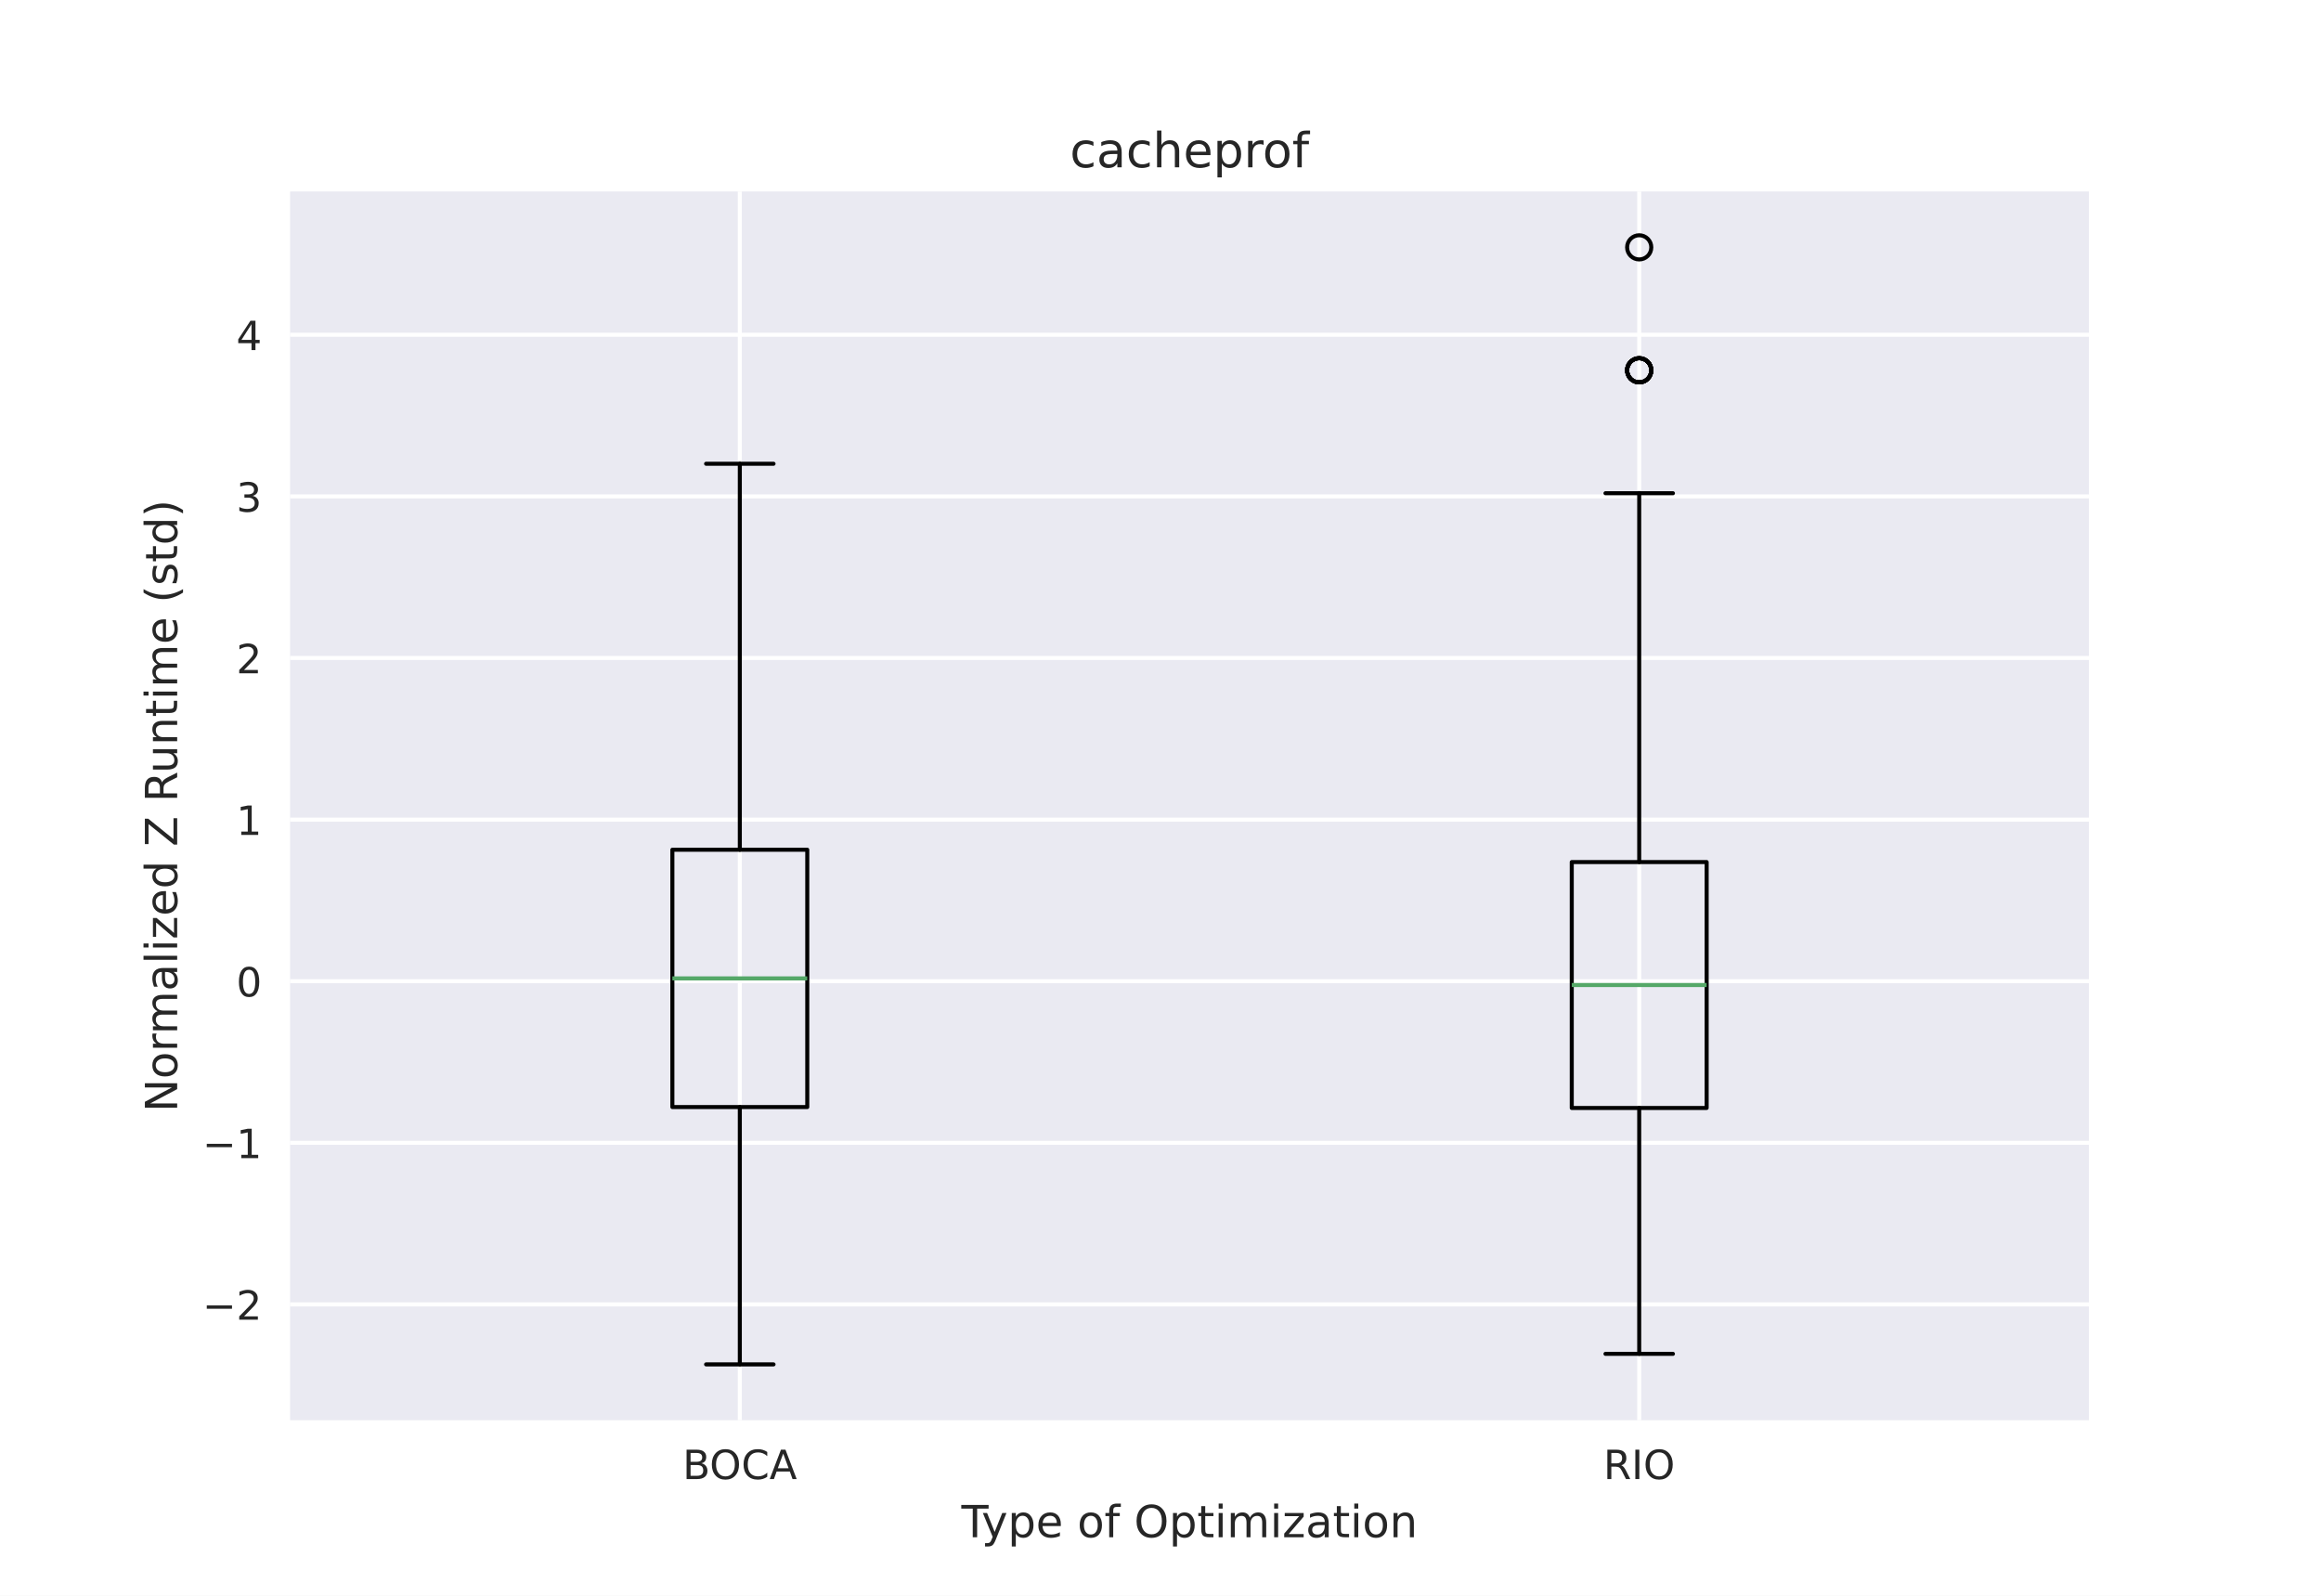
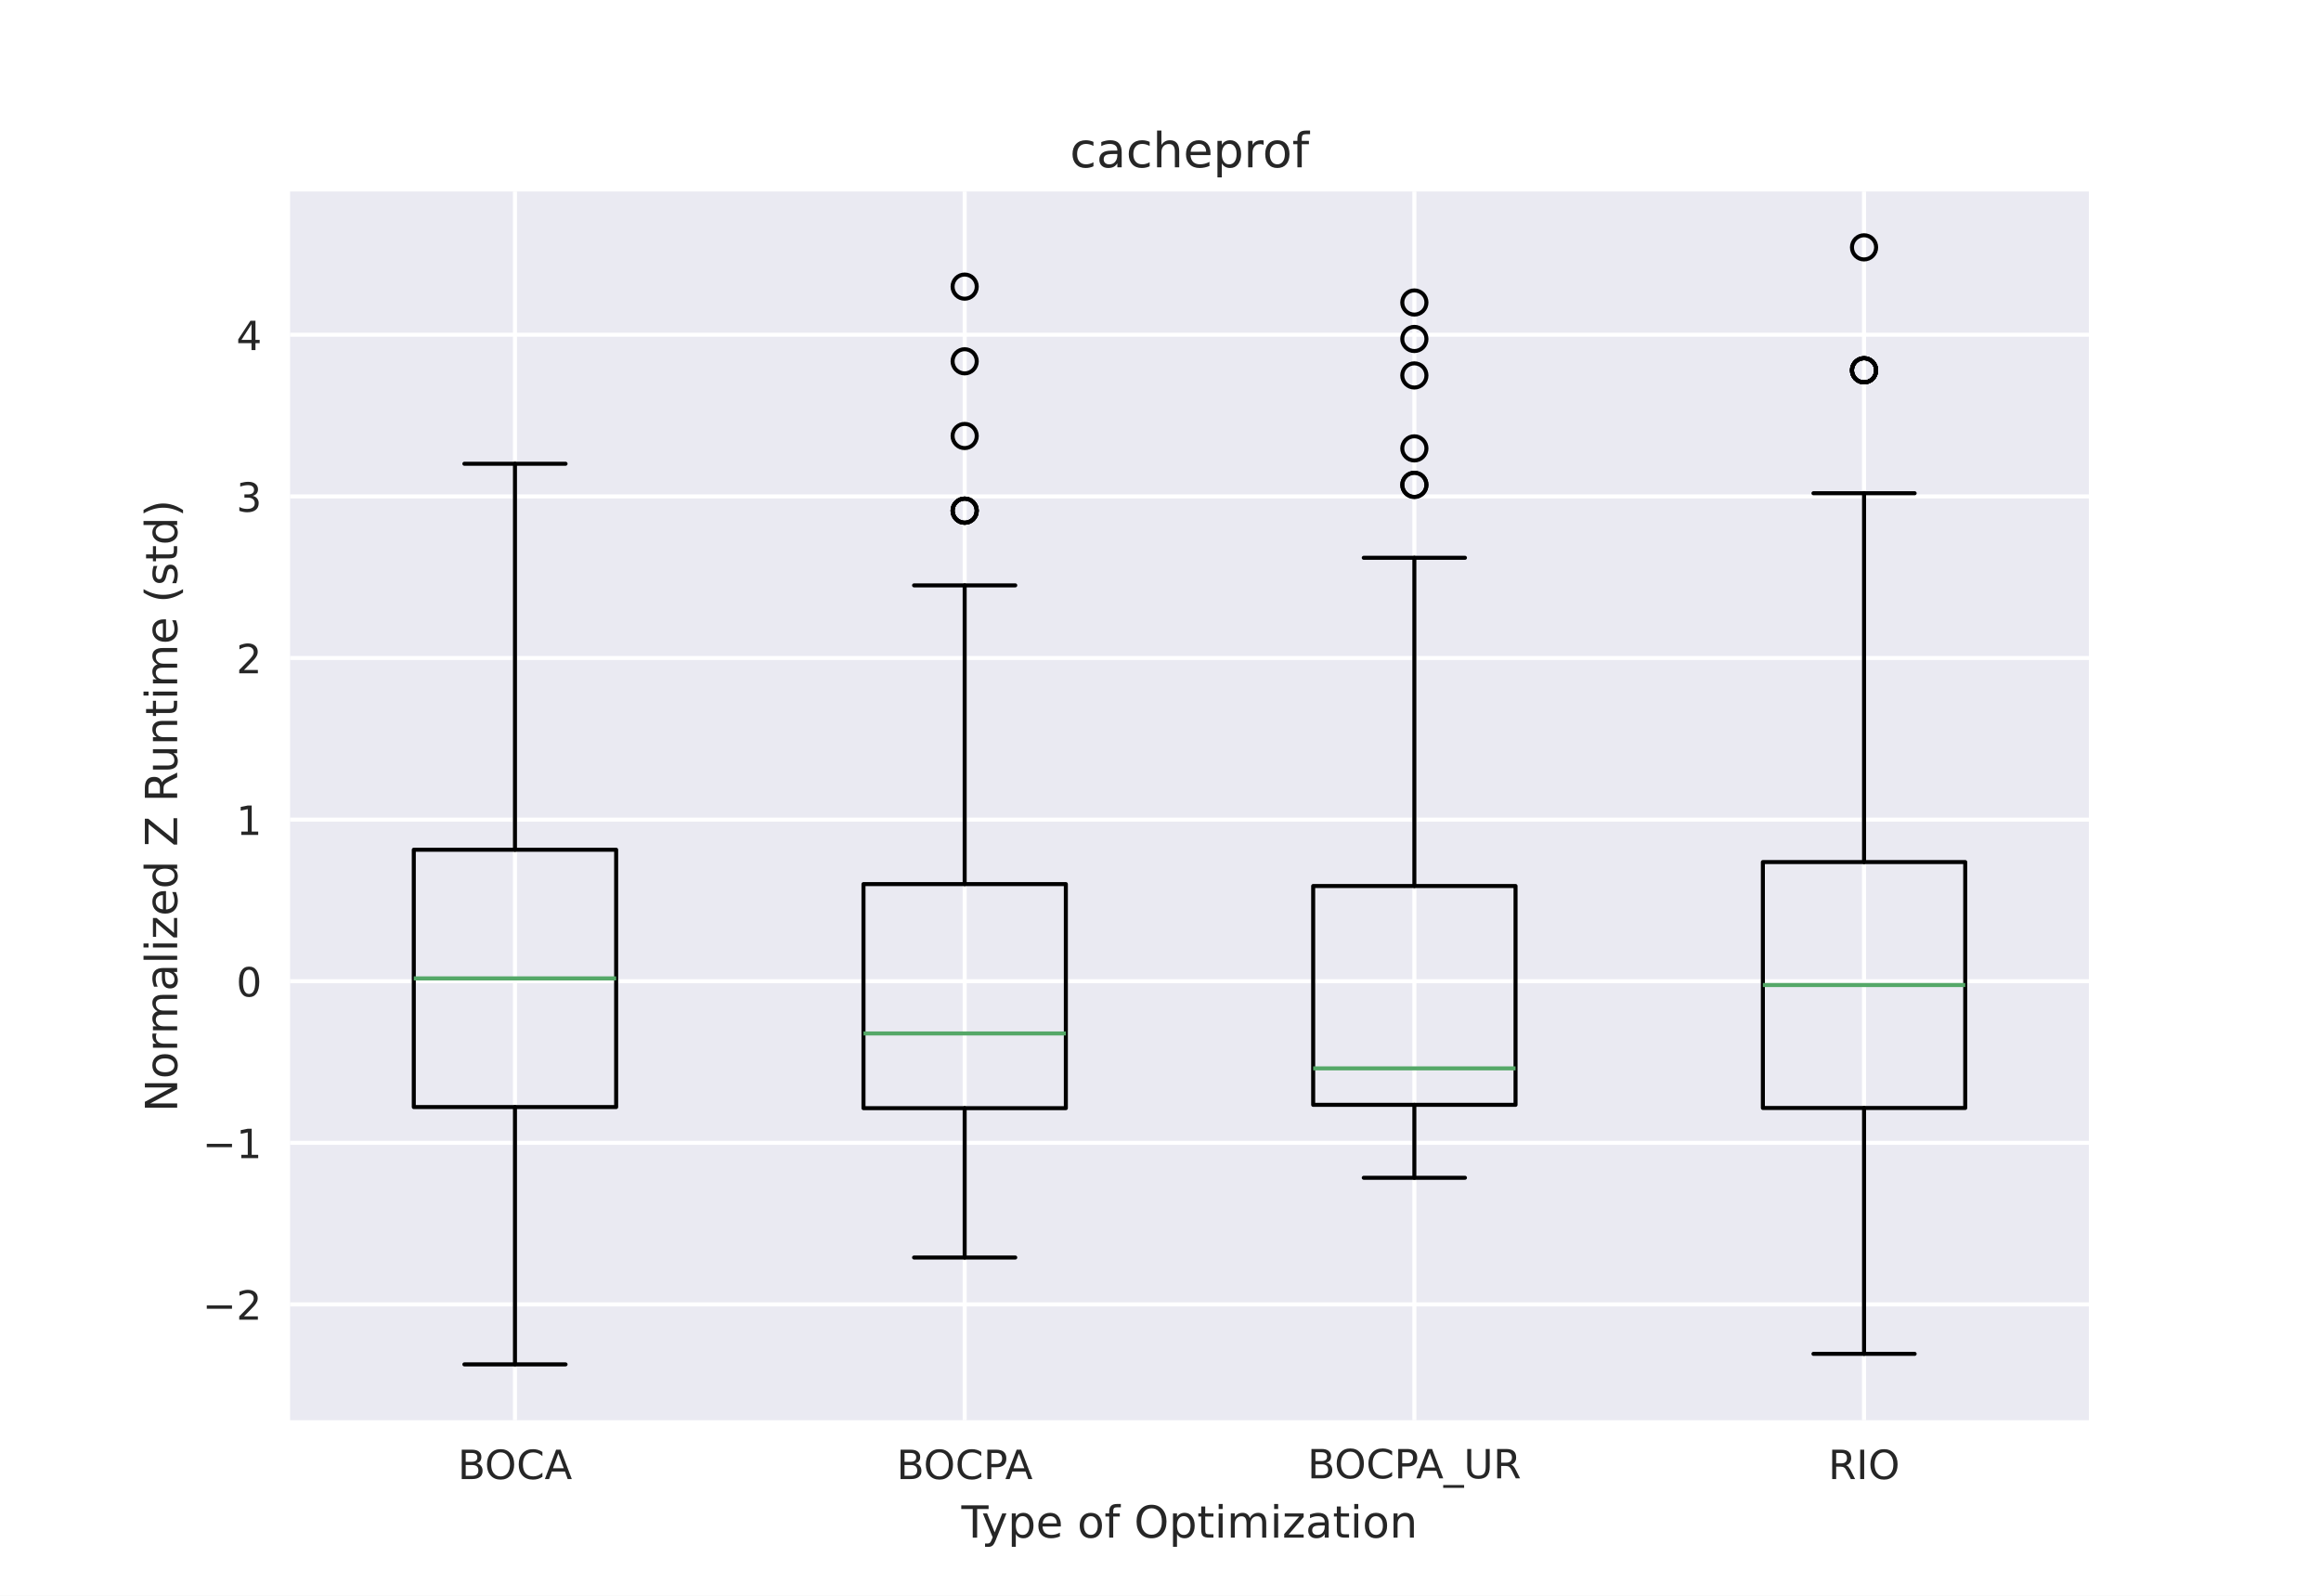
<svg xmlns="http://www.w3.org/2000/svg" xmlns:xlink="http://www.w3.org/1999/xlink" width="576pt" height="396pt" viewBox="0 0 576 396" version="1.1">
  <defs>
    <style type="text/css">*{stroke-linejoin: round; stroke-linecap: butt}</style>
  </defs>
  <g id="figure_1">
    <g id="patch_1">
      <path d="M 0 396  L 576 396  L 576 0  L 0 0  z " style="fill: #ffffff" />
    </g>
    <g id="axes_1">
      <g id="patch_2">
        <path d="M 72 352.44  L 518.4 352.44  L 518.4 47.52  L 72 47.52  z " style="fill: #eaeaf2" />
      </g>
      <g id="matplotlib.axis_1">
        <g id="xtick_1">
          <g id="line2d_1">
-             <path d="M 183.6 352.44  L 183.6 47.52  " clip-path="url(#pe7d8e0e461)" style="fill: none; stroke: #ffffff; stroke-linecap: round" />
+             <path d="M 127.8 352.44  L 127.8 47.52  " clip-path="url(#pd23dc59e5e)" style="fill: none; stroke: #ffffff; stroke-linecap: round" />
          </g>
          <g id="line2d_2" />
          <g id="text_1">
-             <g style="fill: #262626" transform="translate(169.4094 367.0384) scale(0.1 -0.1)">
+             <g style="fill: #262626" transform="translate(113.6094 367.0384) scale(0.1 -0.1)">
              <defs>
                <path id="DejaVuSans-42" d="M 1259 2228  L 1259 519  L 2272 519  Q 2781 519 3026 730  Q 3272 941 3272 1375  Q 3272 1813 3026 2020  Q 2781 2228 2272 2228  L 1259 2228  z M 1259 4147  L 1259 2741  L 2194 2741  Q 2656 2741 2882 2914  Q 3109 3088 3109 3444  Q 3109 3797 2882 3972  Q 2656 4147 2194 4147  L 1259 4147  z M 628 4666  L 2241 4666  Q 2963 4666 3353 4366  Q 3744 4066 3744 3513  Q 3744 3084 3544 2831  Q 3344 2578 2956 2516  Q 3422 2416 3680 2098  Q 3938 1781 3938 1306  Q 3938 681 3513 340  Q 3088 0 2303 0  L 628 0  L 628 4666  z " transform="scale(0.015625)" />
                <path id="DejaVuSans-4f" d="M 2522 4238  Q 1834 4238 1429 3725  Q 1025 3213 1025 2328  Q 1025 1447 1429 934  Q 1834 422 2522 422  Q 3209 422 3611 934  Q 4013 1447 4013 2328  Q 4013 3213 3611 3725  Q 3209 4238 2522 4238  z M 2522 4750  Q 3503 4750 4090 4092  Q 4678 3434 4678 2328  Q 4678 1225 4090 567  Q 3503 -91 2522 -91  Q 1538 -91 948 565  Q 359 1222 359 2328  Q 359 3434 948 4092  Q 1538 4750 2522 4750  z " transform="scale(0.015625)" />
                <path id="DejaVuSans-43" d="M 4122 4306  L 4122 3641  Q 3803 3938 3442 4084  Q 3081 4231 2675 4231  Q 1875 4231 1450 3742  Q 1025 3253 1025 2328  Q 1025 1406 1450 917  Q 1875 428 2675 428  Q 3081 428 3442 575  Q 3803 722 4122 1019  L 4122 359  Q 3791 134 3420 21  Q 3050 -91 2638 -91  Q 1578 -91 968 557  Q 359 1206 359 2328  Q 359 3453 968 4101  Q 1578 4750 2638 4750  Q 3056 4750 3426 4639  Q 3797 4528 4122 4306  z " transform="scale(0.015625)" />
                <path id="DejaVuSans-41" d="M 2188 4044  L 1331 1722  L 3047 1722  L 2188 4044  z M 1831 4666  L 2547 4666  L 4325 0  L 3669 0  L 3244 1197  L 1141 1197  L 716 0  L 50 0  L 1831 4666  z " transform="scale(0.015625)" />
              </defs>
              <use xlink:href="#DejaVuSans-42" />
              <use xlink:href="#DejaVuSans-4f" x="66.854" />
              <use xlink:href="#DejaVuSans-43" x="145.564" />
              <use xlink:href="#DejaVuSans-41" x="215.389" />
            </g>
          </g>
        </g>
        <g id="xtick_2">
          <g id="line2d_3">
-             <path d="M 406.8 352.44  L 406.8 47.52  " clip-path="url(#pe7d8e0e461)" style="fill: none; stroke: #ffffff; stroke-linecap: round" />
+             <path d="M 239.4 352.44  L 239.4 47.52  " clip-path="url(#pd23dc59e5e)" style="fill: none; stroke: #ffffff; stroke-linecap: round" />
          </g>
          <g id="line2d_4" />
          <g id="text_2">
-             <g style="fill: #262626" transform="translate(397.9148 367.0384) scale(0.1 -0.1)">
-               <defs>
+             <g style="fill: #262626" transform="translate(222.5133 367.0384) scale(0.1 -0.1)">
+               <defs>
+                 <path id="DejaVuSans-50" d="M 1259 4147  L 1259 2394  L 2053 2394  Q 2494 2394 2734 2622  Q 2975 2850 2975 3272  Q 2975 3691 2734 3919  Q 2494 4147 2053 4147  L 1259 4147  z M 628 4666  L 2053 4666  Q 2838 4666 3239 4311  Q 3641 3956 3641 3272  Q 3641 2581 3239 2228  Q 2838 1875 2053 1875  L 1259 1875  L 1259 0  L 628 0  L 628 4666  z " transform="scale(0.015625)" />
+               </defs>
+               <use xlink:href="#DejaVuSans-42" />
+               <use xlink:href="#DejaVuSans-4f" x="66.854" />
+               <use xlink:href="#DejaVuSans-43" x="145.564" />
+               <use xlink:href="#DejaVuSans-50" x="215.389" />
+               <use xlink:href="#DejaVuSans-41" x="269.316" />
+             </g>
+           </g>
+         </g>
+         <g id="xtick_3">
+           <g id="line2d_5">
+             <path d="M 351 352.44  L 351 47.52  " clip-path="url(#pd23dc59e5e)" style="fill: none; stroke: #ffffff; stroke-linecap: round" />
+           </g>
+           <g id="line2d_6" />
+           <g id="text_3">
+             <g style="fill: #262626" transform="translate(324.4797 366.8619) scale(0.1 -0.1)">
+               <defs>
+                 <path id="DejaVuSans-5f" d="M 3263 -1063  L 3263 -1509  L -63 -1509  L -63 -1063  L 3263 -1063  z " transform="scale(0.015625)" />
+                 <path id="DejaVuSans-55" d="M 556 4666  L 1191 4666  L 1191 1831  Q 1191 1081 1462 751  Q 1734 422 2344 422  Q 2950 422 3222 751  Q 3494 1081 3494 1831  L 3494 4666  L 4128 4666  L 4128 1753  Q 4128 841 3676 375  Q 3225 -91 2344 -91  Q 1459 -91 1007 375  Q 556 841 556 1753  L 556 4666  z " transform="scale(0.015625)" />
                <path id="DejaVuSans-52" d="M 2841 2188  Q 3044 2119 3236 1894  Q 3428 1669 3622 1275  L 4263 0  L 3584 0  L 2988 1197  Q 2756 1666 2539 1819  Q 2322 1972 1947 1972  L 1259 1972  L 1259 0  L 628 0  L 628 4666  L 2053 4666  Q 2853 4666 3247 4331  Q 3641 3997 3641 3322  Q 3641 2881 3436 2590  Q 3231 2300 2841 2188  z M 1259 4147  L 1259 2491  L 2053 2491  Q 2509 2491 2742 2702  Q 2975 2913 2975 3322  Q 2975 3731 2742 3939  Q 2509 4147 2053 4147  L 1259 4147  z " transform="scale(0.015625)" />
+               </defs>
+               <use xlink:href="#DejaVuSans-42" />
+               <use xlink:href="#DejaVuSans-4f" x="66.854" />
+               <use xlink:href="#DejaVuSans-43" x="145.564" />
+               <use xlink:href="#DejaVuSans-50" x="215.389" />
+               <use xlink:href="#DejaVuSans-41" x="269.316" />
+               <use xlink:href="#DejaVuSans-5f" x="337.725" />
+               <use xlink:href="#DejaVuSans-55" x="387.725" />
+               <use xlink:href="#DejaVuSans-52" x="460.918" />
+             </g>
+           </g>
+         </g>
+         <g id="xtick_4">
+           <g id="line2d_7">
+             <path d="M 462.6 352.44  L 462.6 47.52  " clip-path="url(#pd23dc59e5e)" style="fill: none; stroke: #ffffff; stroke-linecap: round" />
+           </g>
+           <g id="line2d_8" />
+           <g id="text_4">
+             <g style="fill: #262626" transform="translate(453.7148 367.0384) scale(0.1 -0.1)">
+               <defs>
                <path id="DejaVuSans-49" d="M 628 4666  L 1259 4666  L 1259 0  L 628 0  L 628 4666  z " transform="scale(0.015625)" />
              </defs>
              <use xlink:href="#DejaVuSans-52" />
              <use xlink:href="#DejaVuSans-49" x="69.482" />
              <use xlink:href="#DejaVuSans-4f" x="98.975" />
            </g>
          </g>
        </g>
-         <g id="text_3">
-           <g style="fill: #262626" transform="translate(238.5887 381.4764) scale(0.11 -0.11)">
+         <g id="text_5">
+           <g style="fill: #262626" transform="translate(238.5887 381.578) scale(0.11 -0.11)">
            <defs>
              <path id="DejaVuSans-54" d="M -19 4666  L 3928 4666  L 3928 4134  L 2272 4134  L 2272 0  L 1638 0  L 1638 4134  L -19 4134  L -19 4666  z " transform="scale(0.015625)" />
              <path id="DejaVuSans-79" d="M 2059 -325  Q 1816 -950 1584 -1140  Q 1353 -1331 966 -1331  L 506 -1331  L 506 -850  L 844 -850  Q 1081 -850 1212 -737  Q 1344 -625 1503 -206  L 1606 56  L 191 3500  L 800 3500  L 1894 763  L 2988 3500  L 3597 3500  L 2059 -325  z " transform="scale(0.015625)" />
              <path id="DejaVuSans-70" d="M 1159 525  L 1159 -1331  L 581 -1331  L 581 3500  L 1159 3500  L 1159 2969  Q 1341 3281 1617 3432  Q 1894 3584 2278 3584  Q 2916 3584 3314 3078  Q 3713 2572 3713 1747  Q 3713 922 3314 415  Q 2916 -91 2278 -91  Q 1894 -91 1617 61  Q 1341 213 1159 525  z M 3116 1747  Q 3116 2381 2855 2742  Q 2594 3103 2138 3103  Q 1681 3103 1420 2742  Q 1159 2381 1159 1747  Q 1159 1113 1420 752  Q 1681 391 2138 391  Q 2594 391 2855 752  Q 3116 1113 3116 1747  z " transform="scale(0.015625)" />
              <path id="DejaVuSans-65" d="M 3597 1894  L 3597 1613  L 953 1613  Q 991 1019 1311 708  Q 1631 397 2203 397  Q 2534 397 2845 478  Q 3156 559 3463 722  L 3463 178  Q 3153 47 2828 -22  Q 2503 -91 2169 -91  Q 1331 -91 842 396  Q 353 884 353 1716  Q 353 2575 817 3079  Q 1281 3584 2069 3584  Q 2775 3584 3186 3129  Q 3597 2675 3597 1894  z M 3022 2063  Q 3016 2534 2758 2815  Q 2500 3097 2075 3097  Q 1594 3097 1305 2825  Q 1016 2553 972 2059  L 3022 2063  z " transform="scale(0.015625)" />
              <path id="DejaVuSans-20" transform="scale(0.015625)" />
              <path id="DejaVuSans-6f" d="M 1959 3097  Q 1497 3097 1228 2736  Q 959 2375 959 1747  Q 959 1119 1226 758  Q 1494 397 1959 397  Q 2419 397 2687 759  Q 2956 1122 2956 1747  Q 2956 2369 2687 2733  Q 2419 3097 1959 3097  z M 1959 3584  Q 2709 3584 3137 3096  Q 3566 2609 3566 1747  Q 3566 888 3137 398  Q 2709 -91 1959 -91  Q 1206 -91 779 398  Q 353 888 353 1747  Q 353 2609 779 3096  Q 1206 3584 1959 3584  z " transform="scale(0.015625)" />
              <path id="DejaVuSans-66" d="M 2375 4863  L 2375 4384  L 1825 4384  Q 1516 4384 1395 4259  Q 1275 4134 1275 3809  L 1275 3500  L 2222 3500  L 2222 3053  L 1275 3053  L 1275 0  L 697 0  L 697 3053  L 147 3053  L 147 3500  L 697 3500  L 697 3744  Q 697 4328 969 4595  Q 1241 4863 1831 4863  L 2375 4863  z " transform="scale(0.015625)" />
              <path id="DejaVuSans-74" d="M 1172 4494  L 1172 3500  L 2356 3500  L 2356 3053  L 1172 3053  L 1172 1153  Q 1172 725 1289 603  Q 1406 481 1766 481  L 2356 481  L 2356 0  L 1766 0  Q 1100 0 847 248  Q 594 497 594 1153  L 594 3053  L 172 3053  L 172 3500  L 594 3500  L 594 4494  L 1172 4494  z " transform="scale(0.015625)" />
              <path id="DejaVuSans-69" d="M 603 3500  L 1178 3500  L 1178 0  L 603 0  L 603 3500  z M 603 4863  L 1178 4863  L 1178 4134  L 603 4134  L 603 4863  z " transform="scale(0.015625)" />
              <path id="DejaVuSans-6d" d="M 3328 2828  Q 3544 3216 3844 3400  Q 4144 3584 4550 3584  Q 5097 3584 5394 3201  Q 5691 2819 5691 2113  L 5691 0  L 5113 0  L 5113 2094  Q 5113 2597 4934 2840  Q 4756 3084 4391 3084  Q 3944 3084 3684 2787  Q 3425 2491 3425 1978  L 3425 0  L 2847 0  L 2847 2094  Q 2847 2600 2669 2842  Q 2491 3084 2119 3084  Q 1678 3084 1418 2786  Q 1159 2488 1159 1978  L 1159 0  L 581 0  L 581 3500  L 1159 3500  L 1159 2956  Q 1356 3278 1631 3431  Q 1906 3584 2284 3584  Q 2666 3584 2933 3390  Q 3200 3197 3328 2828  z " transform="scale(0.015625)" />
              <path id="DejaVuSans-7a" d="M 353 3500  L 3084 3500  L 3084 2975  L 922 459  L 3084 459  L 3084 0  L 275 0  L 275 525  L 2438 3041  L 353 3041  L 353 3500  z " transform="scale(0.015625)" />
              <path id="DejaVuSans-61" d="M 2194 1759  Q 1497 1759 1228 1600  Q 959 1441 959 1056  Q 959 750 1161 570  Q 1363 391 1709 391  Q 2188 391 2477 730  Q 2766 1069 2766 1631  L 2766 1759  L 2194 1759  z M 3341 1997  L 3341 0  L 2766 0  L 2766 531  Q 2569 213 2275 61  Q 1981 -91 1556 -91  Q 1019 -91 701 211  Q 384 513 384 1019  Q 384 1609 779 1909  Q 1175 2209 1959 2209  L 2766 2209  L 2766 2266  Q 2766 2663 2505 2880  Q 2244 3097 1772 3097  Q 1472 3097 1187 3025  Q 903 2953 641 2809  L 641 3341  Q 956 3463 1253 3523  Q 1550 3584 1831 3584  Q 2591 3584 2966 3190  Q 3341 2797 3341 1997  z " transform="scale(0.015625)" />
              <path id="DejaVuSans-6e" d="M 3513 2113  L 3513 0  L 2938 0  L 2938 2094  Q 2938 2591 2744 2837  Q 2550 3084 2163 3084  Q 1697 3084 1428 2787  Q 1159 2491 1159 1978  L 1159 0  L 581 0  L 581 3500  L 1159 3500  L 1159 2956  Q 1366 3272 1645 3428  Q 1925 3584 2291 3584  Q 2894 3584 3203 3211  Q 3513 2838 3513 2113  z " transform="scale(0.015625)" />
            </defs>
            <use xlink:href="#DejaVuSans-54" />
            <use xlink:href="#DejaVuSans-79" x="45.459" />
            <use xlink:href="#DejaVuSans-70" x="104.639" />
            <use xlink:href="#DejaVuSans-65" x="168.115" />
            <use xlink:href="#DejaVuSans-20" x="229.639" />
            <use xlink:href="#DejaVuSans-6f" x="261.426" />
            <use xlink:href="#DejaVuSans-66" x="322.607" />
            <use xlink:href="#DejaVuSans-20" x="357.812" />
            <use xlink:href="#DejaVuSans-4f" x="389.6" />
            <use xlink:href="#DejaVuSans-70" x="468.311" />
            <use xlink:href="#DejaVuSans-74" x="531.787" />
            <use xlink:href="#DejaVuSans-69" x="570.996" />
            <use xlink:href="#DejaVuSans-6d" x="598.779" />
            <use xlink:href="#DejaVuSans-69" x="696.191" />
            <use xlink:href="#DejaVuSans-7a" x="723.975" />
            <use xlink:href="#DejaVuSans-61" x="776.465" />
            <use xlink:href="#DejaVuSans-74" x="837.744" />
            <use xlink:href="#DejaVuSans-69" x="876.953" />
            <use xlink:href="#DejaVuSans-6f" x="904.736" />
            <use xlink:href="#DejaVuSans-6e" x="965.918" />
          </g>
        </g>
      </g>
      <g id="matplotlib.axis_2">
        <g id="ytick_1">
-           <g id="line2d_5">
-             <path d="M 72 323.698  L 518.4 323.698  " clip-path="url(#pe7d8e0e461)" style="fill: none; stroke: #ffffff; stroke-linecap: round" />
-           </g>
-           <g id="line2d_6" />
-           <g id="text_4">
+           <g id="line2d_9">
+             <path d="M 72 323.698  L 518.4 323.698  " clip-path="url(#pd23dc59e5e)" style="fill: none; stroke: #ffffff; stroke-linecap: round" />
+           </g>
+           <g id="line2d_10" />
+           <g id="text_6">
            <g style="fill: #262626" transform="translate(50.25781 327.4974) scale(0.1 -0.1)">
              <defs>
                <path id="DejaVuSans-2212" d="M 678 2272  L 4684 2272  L 4684 1741  L 678 1741  L 678 2272  z " transform="scale(0.015625)" />
                <path id="DejaVuSans-32" d="M 1228 531  L 3431 531  L 3431 0  L 469 0  L 469 531  Q 828 903 1448 1529  Q 2069 2156 2228 2338  Q 2531 2678 2651 2914  Q 2772 3150 2772 3378  Q 2772 3750 2511 3984  Q 2250 4219 1831 4219  Q 1534 4219 1204 4116  Q 875 4013 500 3803  L 500 4441  Q 881 4594 1212 4672  Q 1544 4750 1819 4750  Q 2544 4750 2975 4387  Q 3406 4025 3406 3419  Q 3406 3131 3298 2873  Q 3191 2616 2906 2266  Q 2828 2175 2409 1742  Q 1991 1309 1228 531  z " transform="scale(0.015625)" />
              </defs>
              <use xlink:href="#DejaVuSans-2212" />
              <use xlink:href="#DejaVuSans-32" x="83.789" />
            </g>
          </g>
        </g>
        <g id="ytick_2">
-           <g id="line2d_7">
-             <path d="M 72 283.595  L 518.4 283.595  " clip-path="url(#pe7d8e0e461)" style="fill: none; stroke: #ffffff; stroke-linecap: round" />
-           </g>
-           <g id="line2d_8" />
-           <g id="text_5">
+           <g id="line2d_11">
+             <path d="M 72 283.595  L 518.4 283.595  " clip-path="url(#pd23dc59e5e)" style="fill: none; stroke: #ffffff; stroke-linecap: round" />
+           </g>
+           <g id="line2d_12" />
+           <g id="text_7">
            <g style="fill: #262626" transform="translate(50.25781 287.3942) scale(0.1 -0.1)">
              <defs>
                <path id="DejaVuSans-31" d="M 794 531  L 1825 531  L 1825 4091  L 703 3866  L 703 4441  L 1819 4666  L 2450 4666  L 2450 531  L 3481 531  L 3481 0  L 794 0  L 794 531  z " transform="scale(0.015625)" />
              </defs>
              <use xlink:href="#DejaVuSans-2212" />
              <use xlink:href="#DejaVuSans-31" x="83.789" />
            </g>
          </g>
        </g>
        <g id="ytick_3">
-           <g id="line2d_9">
-             <path d="M 72 243.492  L 518.4 243.492  " clip-path="url(#pe7d8e0e461)" style="fill: none; stroke: #ffffff; stroke-linecap: round" />
-           </g>
-           <g id="line2d_10" />
-           <g id="text_6">
+           <g id="line2d_13">
+             <path d="M 72 243.492  L 518.4 243.492  " clip-path="url(#pd23dc59e5e)" style="fill: none; stroke: #ffffff; stroke-linecap: round" />
+           </g>
+           <g id="line2d_14" />
+           <g id="text_8">
            <g style="fill: #262626" transform="translate(58.6375 247.291) scale(0.1 -0.1)">
              <defs>
                <path id="DejaVuSans-30" d="M 2034 4250  Q 1547 4250 1301 3770  Q 1056 3291 1056 2328  Q 1056 1369 1301 889  Q 1547 409 2034 409  Q 2525 409 2770 889  Q 3016 1369 3016 2328  Q 3016 3291 2770 3770  Q 2525 4250 2034 4250  z M 2034 4750  Q 2819 4750 3233 4129  Q 3647 3509 3647 2328  Q 3647 1150 3233 529  Q 2819 -91 2034 -91  Q 1250 -91 836 529  Q 422 1150 422 2328  Q 422 3509 836 4129  Q 1250 4750 2034 4750  z " transform="scale(0.015625)" />
              </defs>
              <use xlink:href="#DejaVuSans-30" />
            </g>
          </g>
        </g>
        <g id="ytick_4">
-           <g id="line2d_11">
-             <path d="M 72 203.389  L 518.4 203.389  " clip-path="url(#pe7d8e0e461)" style="fill: none; stroke: #ffffff; stroke-linecap: round" />
-           </g>
-           <g id="line2d_12" />
-           <g id="text_7">
+           <g id="line2d_15">
+             <path d="M 72 203.389  L 518.4 203.389  " clip-path="url(#pd23dc59e5e)" style="fill: none; stroke: #ffffff; stroke-linecap: round" />
+           </g>
+           <g id="line2d_16" />
+           <g id="text_9">
            <g style="fill: #262626" transform="translate(58.6375 207.1878) scale(0.1 -0.1)">
              <use xlink:href="#DejaVuSans-31" />
            </g>
          </g>
        </g>
        <g id="ytick_5">
-           <g id="line2d_13">
-             <path d="M 72 163.285  L 518.4 163.285  " clip-path="url(#pe7d8e0e461)" style="fill: none; stroke: #ffffff; stroke-linecap: round" />
-           </g>
-           <g id="line2d_14" />
-           <g id="text_8">
+           <g id="line2d_17">
+             <path d="M 72 163.285  L 518.4 163.285  " clip-path="url(#pd23dc59e5e)" style="fill: none; stroke: #ffffff; stroke-linecap: round" />
+           </g>
+           <g id="line2d_18" />
+           <g id="text_10">
            <g style="fill: #262626" transform="translate(58.6375 167.0846) scale(0.1 -0.1)">
              <use xlink:href="#DejaVuSans-32" />
            </g>
          </g>
        </g>
        <g id="ytick_6">
-           <g id="line2d_15">
-             <path d="M 72 123.182  L 518.4 123.182  " clip-path="url(#pe7d8e0e461)" style="fill: none; stroke: #ffffff; stroke-linecap: round" />
-           </g>
-           <g id="line2d_16" />
-           <g id="text_9">
+           <g id="line2d_19">
+             <path d="M 72 123.182  L 518.4 123.182  " clip-path="url(#pd23dc59e5e)" style="fill: none; stroke: #ffffff; stroke-linecap: round" />
+           </g>
+           <g id="line2d_20" />
+           <g id="text_11">
            <g style="fill: #262626" transform="translate(58.6375 126.9814) scale(0.1 -0.1)">
              <defs>
                <path id="DejaVuSans-33" d="M 2597 2516  Q 3050 2419 3304 2112  Q 3559 1806 3559 1356  Q 3559 666 3084 287  Q 2609 -91 1734 -91  Q 1441 -91 1130 -33  Q 819 25 488 141  L 488 750  Q 750 597 1062 519  Q 1375 441 1716 441  Q 2309 441 2620 675  Q 2931 909 2931 1356  Q 2931 1769 2642 2001  Q 2353 2234 1838 2234  L 1294 2234  L 1294 2753  L 1863 2753  Q 2328 2753 2575 2939  Q 2822 3125 2822 3475  Q 2822 3834 2567 4026  Q 2313 4219 1838 4219  Q 1578 4219 1281 4162  Q 984 4106 628 3988  L 628 4550  Q 988 4650 1302 4700  Q 1616 4750 1894 4750  Q 2613 4750 3031 4423  Q 3450 4097 3450 3541  Q 3450 3153 3228 2886  Q 3006 2619 2597 2516  z " transform="scale(0.015625)" />
              </defs>
              <use xlink:href="#DejaVuSans-33" />
            </g>
          </g>
        </g>
        <g id="ytick_7">
-           <g id="line2d_17">
-             <path d="M 72 83.079  L 518.4 83.079  " clip-path="url(#pe7d8e0e461)" style="fill: none; stroke: #ffffff; stroke-linecap: round" />
-           </g>
-           <g id="line2d_18" />
-           <g id="text_10">
+           <g id="line2d_21">
+             <path d="M 72 83.079  L 518.4 83.079  " clip-path="url(#pd23dc59e5e)" style="fill: none; stroke: #ffffff; stroke-linecap: round" />
+           </g>
+           <g id="line2d_22" />
+           <g id="text_12">
            <g style="fill: #262626" transform="translate(58.6375 86.8782) scale(0.1 -0.1)">
              <defs>
                <path id="DejaVuSans-34" d="M 2419 4116  L 825 1625  L 2419 1625  L 2419 4116  z M 2253 4666  L 3047 4666  L 3047 1625  L 3713 1625  L 3713 1100  L 3047 1100  L 3047 0  L 2419 0  L 2419 1100  L 313 1100  L 313 1709  L 2253 4666  z " transform="scale(0.015625)" />
              </defs>
              <use xlink:href="#DejaVuSans-34" />
            </g>
          </g>
        </g>
-         <g id="text_11">
+         <g id="text_13">
          <g style="fill: #262626" transform="translate(43.97016 275.9582) rotate(-90) scale(0.11 -0.11)">
            <defs>
              <path id="DejaVuSans-4e" d="M 628 4666  L 1478 4666  L 3547 763  L 3547 4666  L 4159 4666  L 4159 0  L 3309 0  L 1241 3903  L 1241 0  L 628 0  L 628 4666  z " transform="scale(0.015625)" />
              <path id="DejaVuSans-72" d="M 2631 2963  Q 2534 3019 2420 3045  Q 2306 3072 2169 3072  Q 1681 3072 1420 2755  Q 1159 2438 1159 1844  L 1159 0  L 581 0  L 581 3500  L 1159 3500  L 1159 2956  Q 1341 3275 1631 3429  Q 1922 3584 2338 3584  Q 2397 3584 2469 3576  Q 2541 3569 2628 3553  L 2631 2963  z " transform="scale(0.015625)" />
              <path id="DejaVuSans-6c" d="M 603 4863  L 1178 4863  L 1178 0  L 603 0  L 603 4863  z " transform="scale(0.015625)" />
              <path id="DejaVuSans-64" d="M 2906 2969  L 2906 4863  L 3481 4863  L 3481 0  L 2906 0  L 2906 525  Q 2725 213 2448 61  Q 2172 -91 1784 -91  Q 1150 -91 751 415  Q 353 922 353 1747  Q 353 2572 751 3078  Q 1150 3584 1784 3584  Q 2172 3584 2448 3432  Q 2725 3281 2906 2969  z M 947 1747  Q 947 1113 1208 752  Q 1469 391 1925 391  Q 2381 391 2643 752  Q 2906 1113 2906 1747  Q 2906 2381 2643 2742  Q 2381 3103 1925 3103  Q 1469 3103 1208 2742  Q 947 2381 947 1747  z " transform="scale(0.015625)" />
              <path id="DejaVuSans-5a" d="M 359 4666  L 4025 4666  L 4025 4184  L 1075 531  L 4097 531  L 4097 0  L 288 0  L 288 481  L 3238 4134  L 359 4134  L 359 4666  z " transform="scale(0.015625)" />
              <path id="DejaVuSans-75" d="M 544 1381  L 544 3500  L 1119 3500  L 1119 1403  Q 1119 906 1312 657  Q 1506 409 1894 409  Q 2359 409 2629 706  Q 2900 1003 2900 1516  L 2900 3500  L 3475 3500  L 3475 0  L 2900 0  L 2900 538  Q 2691 219 2414 64  Q 2138 -91 1772 -91  Q 1169 -91 856 284  Q 544 659 544 1381  z M 1991 3584  L 1991 3584  z " transform="scale(0.015625)" />
              <path id="DejaVuSans-28" d="M 1984 4856  Q 1566 4138 1362 3434  Q 1159 2731 1159 2009  Q 1159 1288 1364 580  Q 1569 -128 1984 -844  L 1484 -844  Q 1016 -109 783 600  Q 550 1309 550 2009  Q 550 2706 781 3412  Q 1013 4119 1484 4856  L 1984 4856  z " transform="scale(0.015625)" />
              <path id="DejaVuSans-73" d="M 2834 3397  L 2834 2853  Q 2591 2978 2328 3040  Q 2066 3103 1784 3103  Q 1356 3103 1142 2972  Q 928 2841 928 2578  Q 928 2378 1081 2264  Q 1234 2150 1697 2047  L 1894 2003  Q 2506 1872 2764 1633  Q 3022 1394 3022 966  Q 3022 478 2636 193  Q 2250 -91 1575 -91  Q 1294 -91 989 -36  Q 684 19 347 128  L 347 722  Q 666 556 975 473  Q 1284 391 1588 391  Q 1994 391 2212 530  Q 2431 669 2431 922  Q 2431 1156 2273 1281  Q 2116 1406 1581 1522  L 1381 1569  Q 847 1681 609 1914  Q 372 2147 372 2553  Q 372 3047 722 3315  Q 1072 3584 1716 3584  Q 2034 3584 2315 3537  Q 2597 3491 2834 3397  z " transform="scale(0.015625)" />
              <path id="DejaVuSans-29" d="M 513 4856  L 1013 4856  Q 1481 4119 1714 3412  Q 1947 2706 1947 2009  Q 1947 1309 1714 600  Q 1481 -109 1013 -844  L 513 -844  Q 928 -128 1133 580  Q 1338 1288 1338 2009  Q 1338 2731 1133 3434  Q 928 4138 513 4856  z " transform="scale(0.015625)" />
            </defs>
            <use xlink:href="#DejaVuSans-4e" />
            <use xlink:href="#DejaVuSans-6f" x="74.805" />
            <use xlink:href="#DejaVuSans-72" x="135.986" />
            <use xlink:href="#DejaVuSans-6d" x="175.35" />
            <use xlink:href="#DejaVuSans-61" x="272.762" />
            <use xlink:href="#DejaVuSans-6c" x="334.041" />
            <use xlink:href="#DejaVuSans-69" x="361.824" />
            <use xlink:href="#DejaVuSans-7a" x="389.607" />
            <use xlink:href="#DejaVuSans-65" x="442.098" />
            <use xlink:href="#DejaVuSans-64" x="503.621" />
            <use xlink:href="#DejaVuSans-20" x="567.098" />
            <use xlink:href="#DejaVuSans-5a" x="598.885" />
            <use xlink:href="#DejaVuSans-20" x="667.391" />
            <use xlink:href="#DejaVuSans-52" x="699.178" />
            <use xlink:href="#DejaVuSans-75" x="764.16" />
            <use xlink:href="#DejaVuSans-6e" x="827.539" />
            <use xlink:href="#DejaVuSans-74" x="890.918" />
            <use xlink:href="#DejaVuSans-69" x="930.127" />
            <use xlink:href="#DejaVuSans-6d" x="957.91" />
            <use xlink:href="#DejaVuSans-65" x="1055.322" />
            <use xlink:href="#DejaVuSans-20" x="1116.846" />
            <use xlink:href="#DejaVuSans-28" x="1148.633" />
            <use xlink:href="#DejaVuSans-73" x="1187.646" />
            <use xlink:href="#DejaVuSans-74" x="1239.746" />
            <use xlink:href="#DejaVuSans-64" x="1278.955" />
            <use xlink:href="#DejaVuSans-29" x="1342.432" />
          </g>
        </g>
      </g>
-       <g id="line2d_19">
-         <path d="M 166.86 274.724  L 200.34 274.724  L 200.34 210.867  L 166.86 210.867  L 166.86 274.724  " clip-path="url(#pe7d8e0e461)" style="fill: none; stroke: #000000; stroke-linecap: round" />
-       </g>
-       <g id="line2d_20">
-         <path d="M 183.6 274.724  L 183.6 338.58  " clip-path="url(#pe7d8e0e461)" style="fill: none; stroke: #000000; stroke-linecap: round" />
-       </g>
-       <g id="line2d_21">
-         <path d="M 183.6 210.867  L 183.6 115.083  " clip-path="url(#pe7d8e0e461)" style="fill: none; stroke: #000000; stroke-linecap: round" />
-       </g>
-       <g id="line2d_22">
-         <path d="M 175.23 338.58  L 191.97 338.58  " clip-path="url(#pe7d8e0e461)" style="fill: none; stroke: #000000; stroke-linecap: round" />
-       </g>
      <g id="line2d_23">
-         <path d="M 175.23 115.083  L 191.97 115.083  " clip-path="url(#pe7d8e0e461)" style="fill: none; stroke: #000000; stroke-linecap: round" />
-       </g>
-       <g id="line2d_24" />
+         <path d="M 102.69 274.724  L 152.91 274.724  L 152.91 210.867  L 102.69 210.867  L 102.69 274.724  " clip-path="url(#pd23dc59e5e)" style="fill: none; stroke: #000000; stroke-linecap: round" />
+       </g>
+       <g id="line2d_24">
+         <path d="M 127.8 274.724  L 127.8 338.58  " clip-path="url(#pd23dc59e5e)" style="fill: none; stroke: #000000; stroke-linecap: round" />
+       </g>
      <g id="line2d_25">
-         <path d="M 390.06 274.947  L 423.54 274.947  L 423.54 213.928  L 390.06 213.928  L 390.06 274.947  " clip-path="url(#pe7d8e0e461)" style="fill: none; stroke: #000000; stroke-linecap: round" />
+         <path d="M 127.8 210.867  L 127.8 115.083  " clip-path="url(#pd23dc59e5e)" style="fill: none; stroke: #000000; stroke-linecap: round" />
      </g>
      <g id="line2d_26">
-         <path d="M 406.8 274.947  L 406.8 335.966  " clip-path="url(#pe7d8e0e461)" style="fill: none; stroke: #000000; stroke-linecap: round" />
+         <path d="M 115.245 338.58  L 140.355 338.58  " clip-path="url(#pd23dc59e5e)" style="fill: none; stroke: #000000; stroke-linecap: round" />
      </g>
      <g id="line2d_27">
-         <path d="M 406.8 213.928  L 406.8 122.399  " clip-path="url(#pe7d8e0e461)" style="fill: none; stroke: #000000; stroke-linecap: round" />
-       </g>
-       <g id="line2d_28">
-         <path d="M 398.43 335.966  L 415.17 335.966  " clip-path="url(#pe7d8e0e461)" style="fill: none; stroke: #000000; stroke-linecap: round" />
-       </g>
+         <path d="M 115.245 115.083  L 140.355 115.083  " clip-path="url(#pd23dc59e5e)" style="fill: none; stroke: #000000; stroke-linecap: round" />
+       </g>
+       <g id="line2d_28" />
      <g id="line2d_29">
-         <path d="M 398.43 122.399  L 415.17 122.399  " clip-path="url(#pe7d8e0e461)" style="fill: none; stroke: #000000; stroke-linecap: round" />
+         <path d="M 214.29 274.993  L 264.51 274.993  L 264.51 219.393  L 214.29 219.393  L 214.29 274.993  " clip-path="url(#pd23dc59e5e)" style="fill: none; stroke: #000000; stroke-linecap: round" />
      </g>
      <g id="line2d_30">
+         <path d="M 239.4 274.993  L 239.4 312.059  " clip-path="url(#pd23dc59e5e)" style="fill: none; stroke: #000000; stroke-linecap: round" />
+       </g>
+       <g id="line2d_31">
+         <path d="M 239.4 219.393  L 239.4 145.261  " clip-path="url(#pd23dc59e5e)" style="fill: none; stroke: #000000; stroke-linecap: round" />
+       </g>
+       <g id="line2d_32">
+         <path d="M 226.845 312.059  L 251.955 312.059  " clip-path="url(#pd23dc59e5e)" style="fill: none; stroke: #000000; stroke-linecap: round" />
+       </g>
+       <g id="line2d_33">
+         <path d="M 226.845 145.261  L 251.955 145.261  " clip-path="url(#pd23dc59e5e)" style="fill: none; stroke: #000000; stroke-linecap: round" />
+       </g>
+       <g id="line2d_34">
        <defs>
-           <path id="md166a20970" d="M 0 3  C 0.796 3 1.559 2.684 2.121 2.121  C 2.684 1.559 3 0.796 3 0  C 3 -0.796 2.684 -1.559 2.121 -2.121  C 1.559 -2.684 0.796 -3 0 -3  C -0.796 -3 -1.559 -2.684 -2.121 -2.121  C -2.684 -1.559 -3 -0.796 -3 0  C -3 0.796 -2.684 1.559 -2.121 2.121  C -1.559 2.684 -0.796 3 0 3  z " style="stroke: #000000" />
+           <path id="mb29519113a" d="M 0 3  C 0.796 3 1.559 2.684 2.121 2.121  C 2.684 1.559 3 0.796 3 0  C 3 -0.796 2.684 -1.559 2.121 -2.121  C 1.559 -2.684 0.796 -3 0 -3  C -0.796 -3 -1.559 -2.684 -2.121 -2.121  C -2.684 -1.559 -3 -0.796 -3 0  C -3 0.796 -2.684 1.559 -2.121 2.121  C -1.559 2.684 -0.796 3 0 3  z " style="stroke: #000000" />
        </defs>
-         <g clip-path="url(#pe7d8e0e461)">
-           <use xlink:href="#md166a20970" x="406.8" y="61.38" style="fill-opacity: 0; stroke: #000000" />
-           <use xlink:href="#md166a20970" x="406.8" y="91.89" style="fill-opacity: 0; stroke: #000000" />
-           <use xlink:href="#md166a20970" x="406.8" y="91.89" style="fill-opacity: 0; stroke: #000000" />
-           <use xlink:href="#md166a20970" x="406.8" y="91.89" style="fill-opacity: 0; stroke: #000000" />
-           <use xlink:href="#md166a20970" x="406.8" y="91.89" style="fill-opacity: 0; stroke: #000000" />
-           <use xlink:href="#md166a20970" x="406.8" y="91.89" style="fill-opacity: 0; stroke: #000000" />
-         </g>
-       </g>
-       <g id="line2d_31">
-         <path d="M 166.86 242.796  L 200.34 242.796  " clip-path="url(#pe7d8e0e461)" style="fill: none; stroke: #55a868" />
-       </g>
-       <g id="line2d_32">
-         <path d="M 390.06 244.438  L 423.54 244.438  " clip-path="url(#pe7d8e0e461)" style="fill: none; stroke: #55a868" />
+         <g clip-path="url(#pd23dc59e5e)">
+           <use xlink:href="#mb29519113a" x="239.4" y="71.128" style="fill-opacity: 0; stroke: #000000" />
+           <use xlink:href="#mb29519113a" x="239.4" y="126.728" style="fill-opacity: 0; stroke: #000000" />
+           <use xlink:href="#mb29519113a" x="239.4" y="126.728" style="fill-opacity: 0; stroke: #000000" />
+           <use xlink:href="#mb29519113a" x="239.4" y="108.194" style="fill-opacity: 0; stroke: #000000" />
+           <use xlink:href="#mb29519113a" x="239.4" y="89.661" style="fill-opacity: 0; stroke: #000000" />
+           <use xlink:href="#mb29519113a" x="239.4" y="126.728" style="fill-opacity: 0; stroke: #000000" />
+           <use xlink:href="#mb29519113a" x="239.4" y="126.728" style="fill-opacity: 0; stroke: #000000" />
+         </g>
+       </g>
+       <g id="line2d_35">
+         <path d="M 325.89 274.172  L 376.11 274.172  L 376.11 219.87  L 325.89 219.87  L 325.89 274.172  " clip-path="url(#pd23dc59e5e)" style="fill: none; stroke: #000000; stroke-linecap: round" />
+       </g>
+       <g id="line2d_36">
+         <path d="M 351 274.172  L 351 292.272  " clip-path="url(#pd23dc59e5e)" style="fill: none; stroke: #000000; stroke-linecap: round" />
+       </g>
+       <g id="line2d_37">
+         <path d="M 351 219.87  L 351 138.418  " clip-path="url(#pd23dc59e5e)" style="fill: none; stroke: #000000; stroke-linecap: round" />
+       </g>
+       <g id="line2d_38">
+         <path d="M 338.445 292.272  L 363.555 292.272  " clip-path="url(#pd23dc59e5e)" style="fill: none; stroke: #000000; stroke-linecap: round" />
+       </g>
+       <g id="line2d_39">
+         <path d="M 338.445 138.418  L 363.555 138.418  " clip-path="url(#pd23dc59e5e)" style="fill: none; stroke: #000000; stroke-linecap: round" />
+       </g>
+       <g id="line2d_40">
+         <g clip-path="url(#pd23dc59e5e)">
+           <use xlink:href="#mb29519113a" x="351" y="111.267" style="fill-opacity: 0; stroke: #000000" />
+           <use xlink:href="#mb29519113a" x="351" y="120.317" style="fill-opacity: 0; stroke: #000000" />
+           <use xlink:href="#mb29519113a" x="351" y="93.167" style="fill-opacity: 0; stroke: #000000" />
+           <use xlink:href="#mb29519113a" x="351" y="120.317" style="fill-opacity: 0; stroke: #000000" />
+           <use xlink:href="#mb29519113a" x="351" y="84.116" style="fill-opacity: 0; stroke: #000000" />
+           <use xlink:href="#mb29519113a" x="351" y="75.066" style="fill-opacity: 0; stroke: #000000" />
+         </g>
+       </g>
+       <g id="line2d_41">
+         <path d="M 437.49 274.947  L 487.71 274.947  L 487.71 213.928  L 437.49 213.928  L 437.49 274.947  " clip-path="url(#pd23dc59e5e)" style="fill: none; stroke: #000000; stroke-linecap: round" />
+       </g>
+       <g id="line2d_42">
+         <path d="M 462.6 274.947  L 462.6 335.966  " clip-path="url(#pd23dc59e5e)" style="fill: none; stroke: #000000; stroke-linecap: round" />
+       </g>
+       <g id="line2d_43">
+         <path d="M 462.6 213.928  L 462.6 122.399  " clip-path="url(#pd23dc59e5e)" style="fill: none; stroke: #000000; stroke-linecap: round" />
+       </g>
+       <g id="line2d_44">
+         <path d="M 450.045 335.966  L 475.155 335.966  " clip-path="url(#pd23dc59e5e)" style="fill: none; stroke: #000000; stroke-linecap: round" />
+       </g>
+       <g id="line2d_45">
+         <path d="M 450.045 122.399  L 475.155 122.399  " clip-path="url(#pd23dc59e5e)" style="fill: none; stroke: #000000; stroke-linecap: round" />
+       </g>
+       <g id="line2d_46">
+         <g clip-path="url(#pd23dc59e5e)">
+           <use xlink:href="#mb29519113a" x="462.6" y="61.38" style="fill-opacity: 0; stroke: #000000" />
+           <use xlink:href="#mb29519113a" x="462.6" y="91.89" style="fill-opacity: 0; stroke: #000000" />
+           <use xlink:href="#mb29519113a" x="462.6" y="91.89" style="fill-opacity: 0; stroke: #000000" />
+           <use xlink:href="#mb29519113a" x="462.6" y="91.89" style="fill-opacity: 0; stroke: #000000" />
+           <use xlink:href="#mb29519113a" x="462.6" y="91.89" style="fill-opacity: 0; stroke: #000000" />
+           <use xlink:href="#mb29519113a" x="462.6" y="91.89" style="fill-opacity: 0; stroke: #000000" />
+         </g>
+       </g>
+       <g id="line2d_47">
+         <path d="M 102.69 242.796  L 152.91 242.796  " clip-path="url(#pd23dc59e5e)" style="fill: none; stroke: #55a868" />
+       </g>
+       <g id="line2d_48">
+         <path d="M 214.29 256.46  L 264.51 256.46  " clip-path="url(#pd23dc59e5e)" style="fill: none; stroke: #55a868" />
+       </g>
+       <g id="line2d_49">
+         <path d="M 325.89 265.122  L 376.11 265.122  " clip-path="url(#pd23dc59e5e)" style="fill: none; stroke: #55a868" />
+       </g>
+       <g id="line2d_50">
+         <path d="M 437.49 244.438  L 487.71 244.438  " clip-path="url(#pd23dc59e5e)" style="fill: none; stroke: #55a868" />
      </g>
      <g id="patch_3">
        <path d="M 72 352.44  L 72 47.52  " style="fill: none" />
      </g>
      <g id="patch_4">
        <path d="M 518.4 352.44  L 518.4 47.52  " style="fill: none" />
      </g>
      <g id="patch_5">
        <path d="M 72 352.44  L 518.4 352.44  " style="fill: none" />
      </g>
      <g id="patch_6">
        <path d="M 72 47.52  L 518.4 47.52  " style="fill: none" />
      </g>
-       <g id="text_12">
+       <g id="text_14">
        <g style="fill: #262626" transform="translate(265.5066 41.52) scale(0.12 -0.12)">
          <defs>
            <path id="DejaVuSans-63" d="M 3122 3366  L 3122 2828  Q 2878 2963 2633 3030  Q 2388 3097 2138 3097  Q 1578 3097 1268 2742  Q 959 2388 959 1747  Q 959 1106 1268 751  Q 1578 397 2138 397  Q 2388 397 2633 464  Q 2878 531 3122 666  L 3122 134  Q 2881 22 2623 -34  Q 2366 -91 2075 -91  Q 1284 -91 818 406  Q 353 903 353 1747  Q 353 2603 823 3093  Q 1294 3584 2113 3584  Q 2378 3584 2631 3529  Q 2884 3475 3122 3366  z " transform="scale(0.015625)" />
            <path id="DejaVuSans-68" d="M 3513 2113  L 3513 0  L 2938 0  L 2938 2094  Q 2938 2591 2744 2837  Q 2550 3084 2163 3084  Q 1697 3084 1428 2787  Q 1159 2491 1159 1978  L 1159 0  L 581 0  L 581 4863  L 1159 4863  L 1159 2956  Q 1366 3272 1645 3428  Q 1925 3584 2291 3584  Q 2894 3584 3203 3211  Q 3513 2838 3513 2113  z " transform="scale(0.015625)" />
          </defs>
          <use xlink:href="#DejaVuSans-63" />
          <use xlink:href="#DejaVuSans-61" x="54.98" />
          <use xlink:href="#DejaVuSans-63" x="116.26" />
          <use xlink:href="#DejaVuSans-68" x="171.24" />
          <use xlink:href="#DejaVuSans-65" x="234.619" />
          <use xlink:href="#DejaVuSans-70" x="296.143" />
          <use xlink:href="#DejaVuSans-72" x="359.619" />
          <use xlink:href="#DejaVuSans-6f" x="398.482" />
          <use xlink:href="#DejaVuSans-66" x="459.664" />
        </g>
      </g>
    </g>
  </g>
  <defs>
-     <clipPath id="pe7d8e0e461">
+     <clipPath id="pd23dc59e5e">
      <rect x="72" y="47.52" width="446.4" height="304.92" />
    </clipPath>
  </defs>
</svg>
